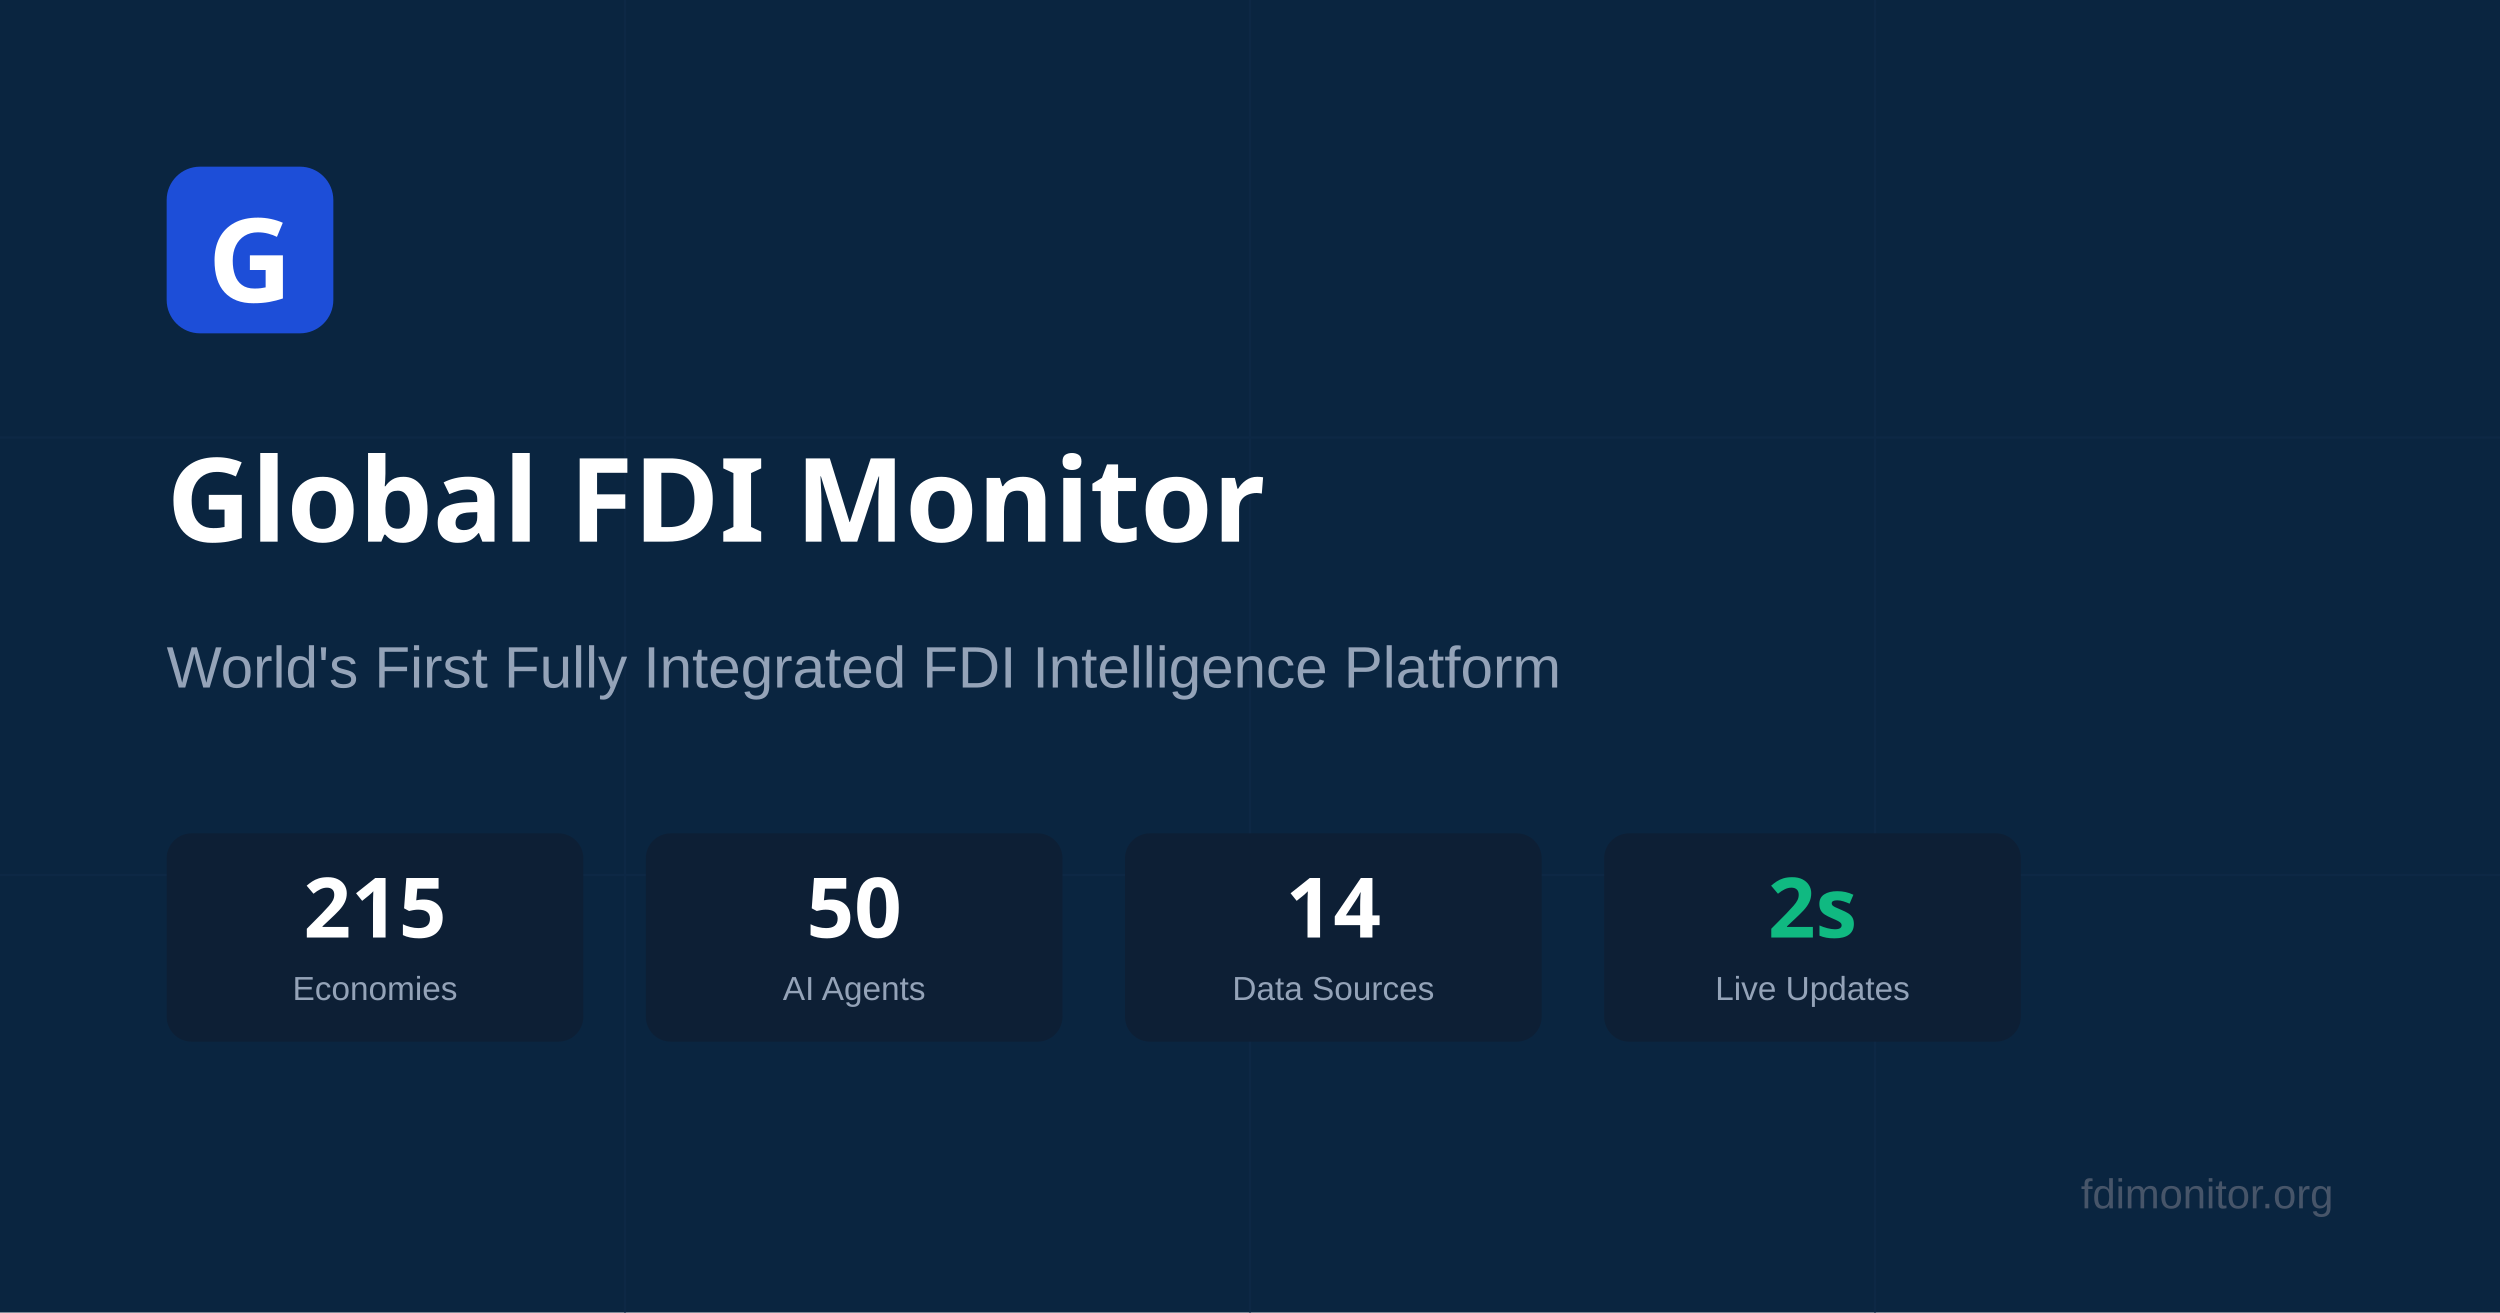
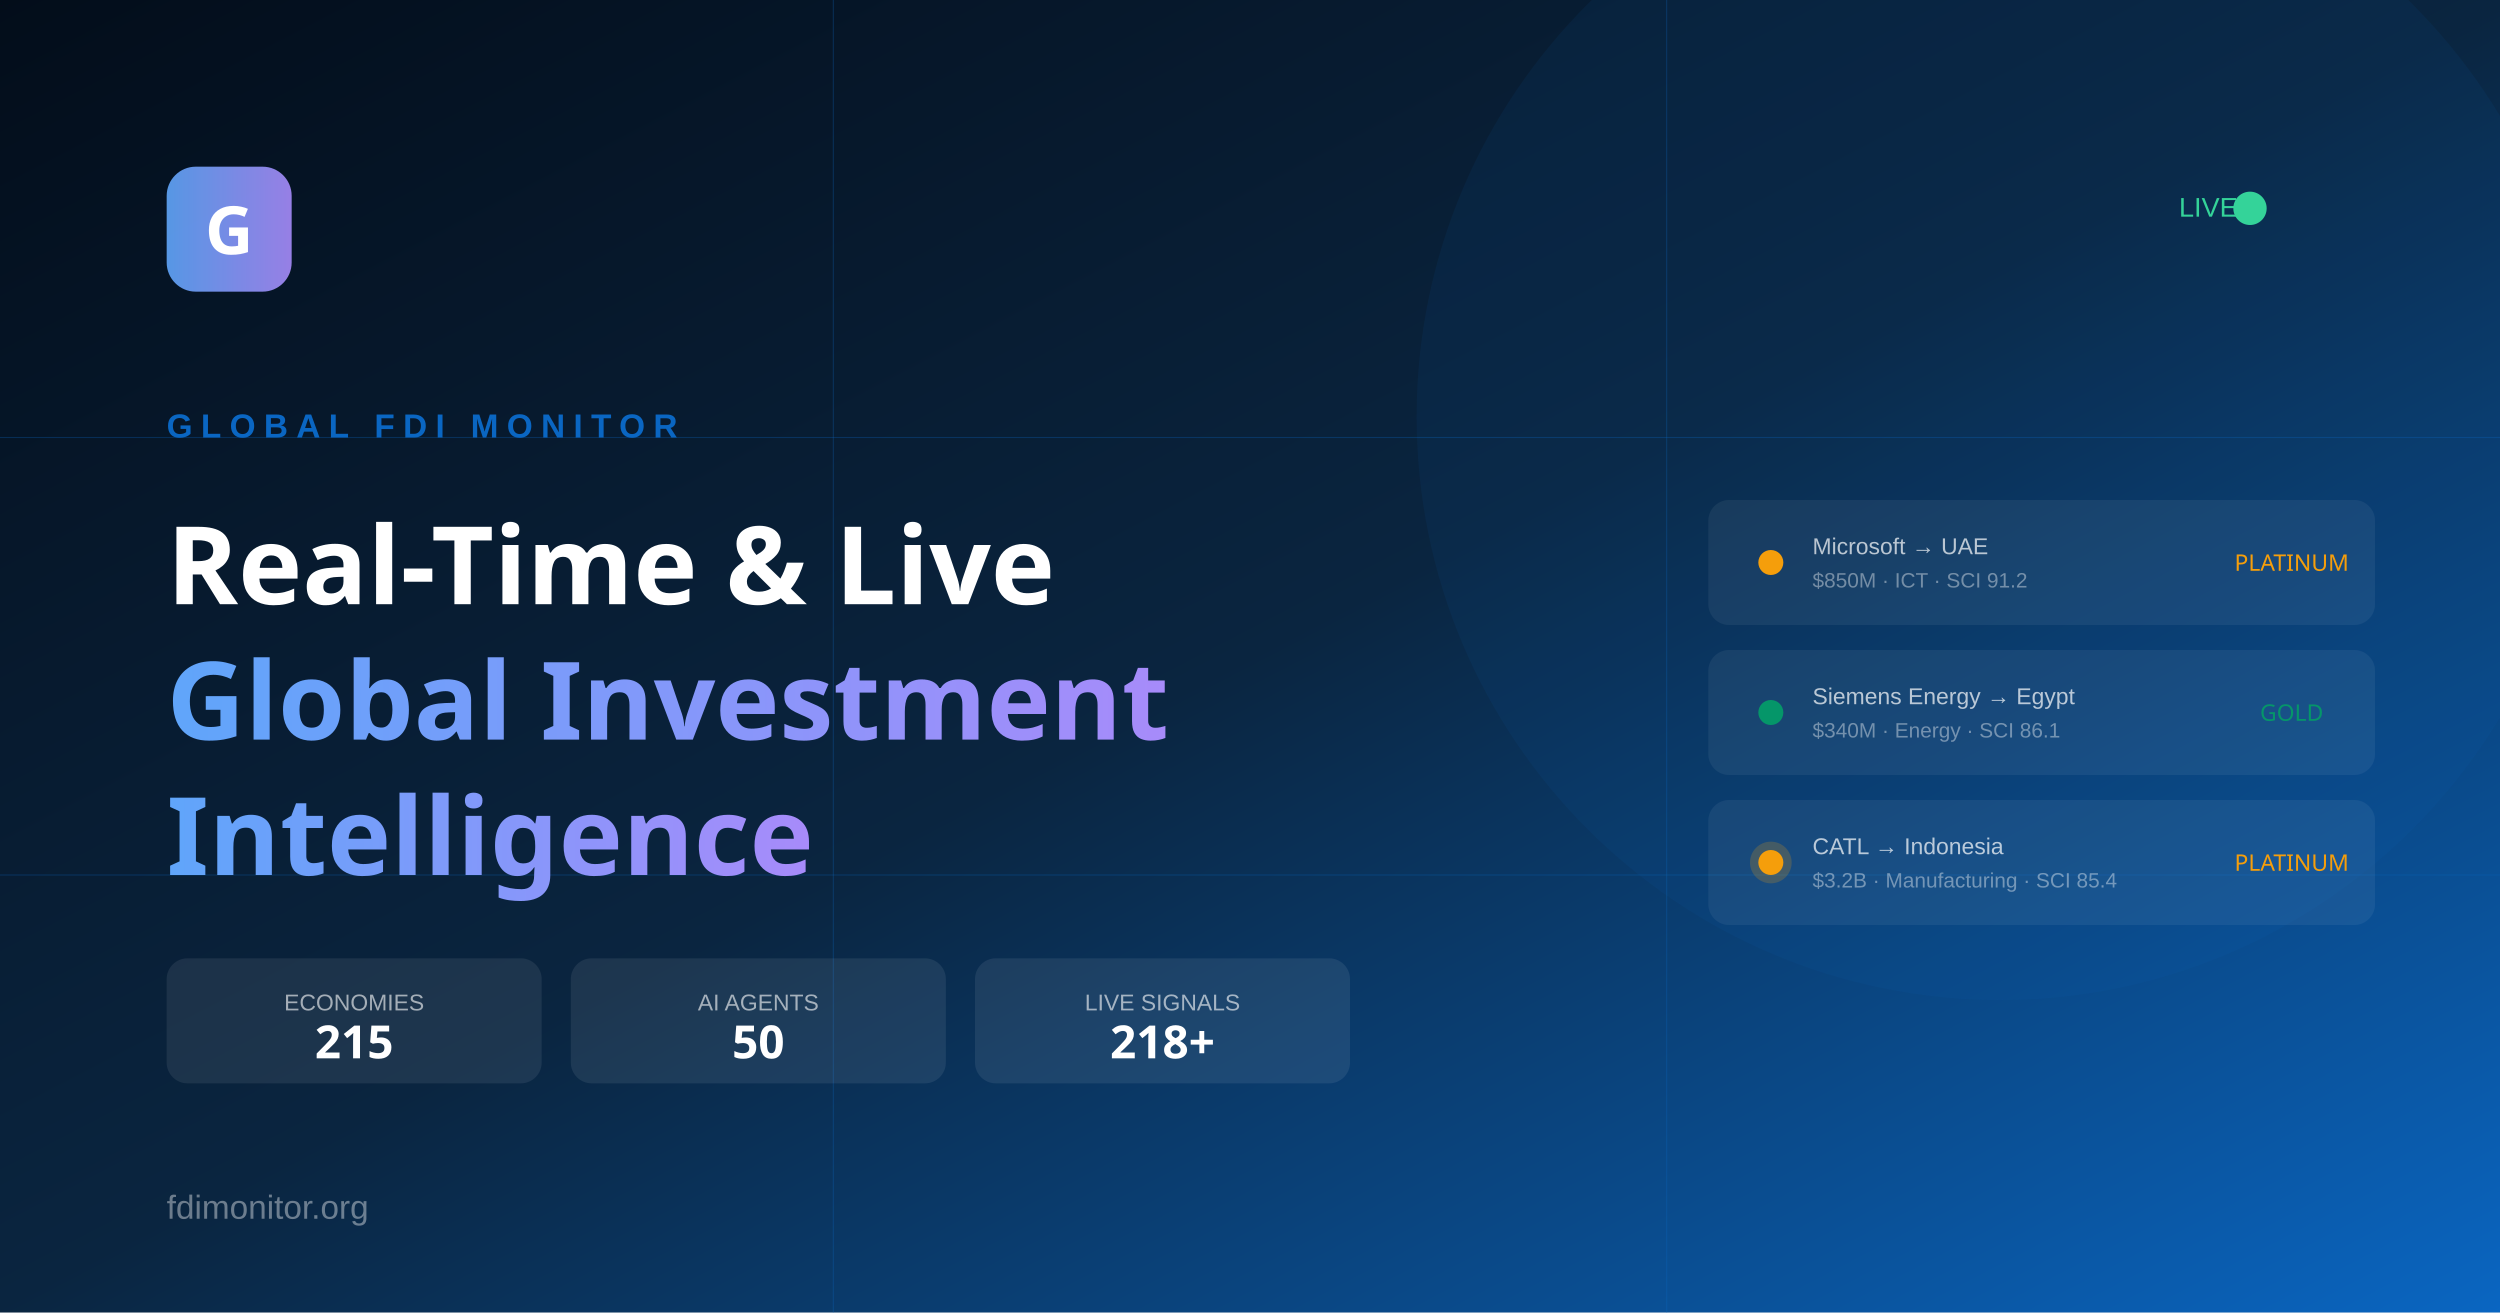
- <svg xmlns="http://www.w3.org/2000/svg" viewBox="0 0 1200 630" width="1200" height="630">
-   <rect width="1200" height="630" fill="#0A2540" />
-   <line x1="0" y1="210" x2="1200" y2="210" stroke="#0d2845" stroke-width="1" />
-   <line x1="0" y1="420" x2="1200" y2="420" stroke="#0d2845" stroke-width="1" />
-   <line x1="300" y1="0" x2="300" y2="630" stroke="#0d2845" stroke-width="1" />
-   <line x1="600" y1="0" x2="600" y2="630" stroke="#0d2845" stroke-width="1" />
-   <line x1="900" y1="0" x2="900" y2="630" stroke="#0d2845" stroke-width="1" />
-   <rect x="80" y="80" width="80" height="80" rx="16" fill="#1D4ED8" />
-   <text x="120" y="145" text-anchor="middle" font-family="Arial Black" font-size="56" font-weight="900" fill="white">G</text>
-   <text x="80" y="260" font-family="Arial Black" font-size="56" font-weight="900" fill="white">Global FDI Monitor</text>
-   <text x="80" y="330" font-family="Arial" font-size="28" fill="#94a3b8">World's First Fully Integrated FDI Intelligence Platform</text>
-   <rect x="80" y="400" width="200" height="100" rx="12" fill="#0d1f35" />
-   <text x="180" y="450" text-anchor="middle" font-family="Arial Black" font-size="40" font-weight="900" fill="white">215</text>
-   <text x="180" y="480" text-anchor="middle" font-family="Arial" font-size="16" fill="#94a3b8">Economies</text>
-   <rect x="310" y="400" width="200" height="100" rx="12" fill="#0d1f35" />
-   <text x="410" y="450" text-anchor="middle" font-family="Arial Black" font-size="40" font-weight="900" fill="white">50</text>
-   <text x="410" y="480" text-anchor="middle" font-family="Arial" font-size="16" fill="#94a3b8">AI Agents</text>
-   <rect x="540" y="400" width="200" height="100" rx="12" fill="#0d1f35" />
-   <text x="640" y="450" text-anchor="middle" font-family="Arial Black" font-size="40" font-weight="900" fill="white">14</text>
-   <text x="640" y="480" text-anchor="middle" font-family="Arial" font-size="16" fill="#94a3b8">Data Sources</text>
-   <rect x="770" y="400" width="200" height="100" rx="12" fill="#0d1f35" />
-   <text x="870" y="450" text-anchor="middle" font-family="Arial Black" font-size="40" font-weight="900" fill="#10b981">2s</text>
-   <text x="870" y="480" text-anchor="middle" font-family="Arial" font-size="16" fill="#94a3b8">Live Updates</text>
-   <text x="1120" y="580" text-anchor="end" font-family="Arial" font-size="20" fill="#475569">fdimonitor.org</text>
+ <svg xmlns="http://www.w3.org/2000/svg" width="1200" height="630" viewBox="0 0 1200 630">
+   <defs>
+     <linearGradient id="bg" x1="0%" y1="0%" x2="100%" y2="100%">
+       <stop offset="0%" style="stop-color:#030D1A" />
+       <stop offset="50%" style="stop-color:#0A2540" />
+       <stop offset="100%" style="stop-color:#0A66C2" />
+     </linearGradient>
+     <linearGradient id="accent" x1="0%" y1="0%" x2="100%" y2="0%">
+       <stop offset="0%" style="stop-color:#60A5FA" />
+       <stop offset="100%" style="stop-color:#A78BFA" />
+     </linearGradient>
+   </defs>
+   <rect width="1200" height="630" fill="url(#bg)" />
+   <line x1="0" y1="210" x2="1200" y2="210" stroke="#0A66C2" stroke-width="0.5" opacity="0.3" />
+   <line x1="0" y1="420" x2="1200" y2="420" stroke="#0A66C2" stroke-width="0.5" opacity="0.3" />
+   <line x1="400" y1="0" x2="400" y2="630" stroke="#0A66C2" stroke-width="0.5" opacity="0.3" />
+   <line x1="800" y1="0" x2="800" y2="630" stroke="#0A66C2" stroke-width="0.5" opacity="0.3" />
+   <circle cx="960" cy="200" r="280" fill="#0A66C2" opacity="0.08" />
+   <rect x="80" y="80" width="60" height="60" rx="14" fill="url(#accent)" opacity="0.9" />
+   <text x="110" y="122" font-family="Arial Black,sans-serif" font-size="32" font-weight="900" fill="white" text-anchor="middle">G</text>
+   <text x="80" y="210" font-family="Arial,sans-serif" font-size="16" font-weight="700" fill="#0A66C2" letter-spacing="4">GLOBAL FDI MONITOR</text>
+   <text x="80" y="290" font-family="Arial Black,sans-serif" font-size="52" font-weight="900" fill="white">Real-Time &amp; Live</text>
+   <text x="80" y="355">
+     <tspan font-family="Arial Black,sans-serif" font-size="52" font-weight="900" fill="url(#accent)">Global Investment</tspan>
+   </text>
+   <text x="80" y="420">
+     <tspan font-family="Arial Black,sans-serif" font-size="52" font-weight="900" fill="url(#accent)">Intelligence</tspan>
+   </text>
+   <rect x="80" y="460" width="180" height="60" rx="10" fill="white" opacity="0.08" />
+   <text x="170" y="485" font-family="Arial,sans-serif" font-size="11" fill="white" opacity="0.6" text-anchor="middle">ECONOMIES</text>
+   <text x="170" y="508" font-family="Arial Black,sans-serif" font-size="22" fill="white" font-weight="900" text-anchor="middle">215</text>
+   <rect x="274" y="460" width="180" height="60" rx="10" fill="white" opacity="0.08" />
+   <text x="364" y="485" font-family="Arial,sans-serif" font-size="11" fill="white" opacity="0.6" text-anchor="middle">AI AGENTS</text>
+   <text x="364" y="508" font-family="Arial Black,sans-serif" font-size="22" fill="white" font-weight="900" text-anchor="middle">50</text>
+   <rect x="468" y="460" width="180" height="60" rx="10" fill="white" opacity="0.08" />
+   <text x="558" y="485" font-family="Arial,sans-serif" font-size="11" fill="white" opacity="0.6" text-anchor="middle">LIVE SIGNALS</text>
+   <text x="558" y="508" font-family="Arial Black,sans-serif" font-size="22" fill="white" font-weight="900" text-anchor="middle">218+</text>
+   <text x="80" y="585" font-family="Arial,sans-serif" font-size="16" fill="white" opacity="0.4">fdimonitor.org</text>
+   <circle cx="1080" cy="100" r="8" fill="#34D399" />
+   <text x="1060" y="104" font-family="Arial,sans-serif" font-size="13" fill="#34D399" text-anchor="middle">LIVE</text>
+   <rect x="820" y="240" width="320" height="60" rx="10" fill="white" opacity="0.06" />
+   <circle cx="850" cy="270" r="6" fill="#F59E0B" />
+   <text x="870" y="266" font-family="Arial,sans-serif" font-size="11" fill="white" opacity="0.7">Microsoft → UAE</text>
+   <text x="870" y="282" font-family="Arial,sans-serif" font-size="10" fill="white" opacity="0.4">$850M · ICT · SCI 91.2</text>
+   <text x="1100" y="274" font-family="Arial Black,sans-serif" font-size="11" fill="#F59E0B" text-anchor="middle">PLATINUM</text>
+   <rect x="820" y="312" width="320" height="60" rx="10" fill="white" opacity="0.06" />
+   <circle cx="850" cy="342" r="6" fill="#059669" />
+   <text x="870" y="338" font-family="Arial,sans-serif" font-size="11" fill="white" opacity="0.7">Siemens Energy → Egypt</text>
+   <text x="870" y="354" font-family="Arial,sans-serif" font-size="10" fill="white" opacity="0.4">$340M · Energy · SCI 86.1</text>
+   <text x="1100" y="346" font-family="Arial Black,sans-serif" font-size="11" fill="#059669" text-anchor="middle">GOLD</text>
+   <rect x="820" y="384" width="320" height="60" rx="10" fill="white" opacity="0.06" />
+   <circle cx="850" cy="414" r="6" fill="#F59E0B" />
+   <circle cx="850" cy="414" r="10" fill="#F59E0B" opacity="0.2" />
+   <text x="870" y="410" font-family="Arial,sans-serif" font-size="11" fill="white" opacity="0.7">CATL → Indonesia</text>
+   <text x="870" y="426" font-family="Arial,sans-serif" font-size="10" fill="white" opacity="0.4">$3.2B · Manufacturing · SCI 85.4</text>
+   <text x="1100" y="418" font-family="Arial Black,sans-serif" font-size="11" fill="#F59E0B" text-anchor="middle">PLATINUM</text>
</svg>
